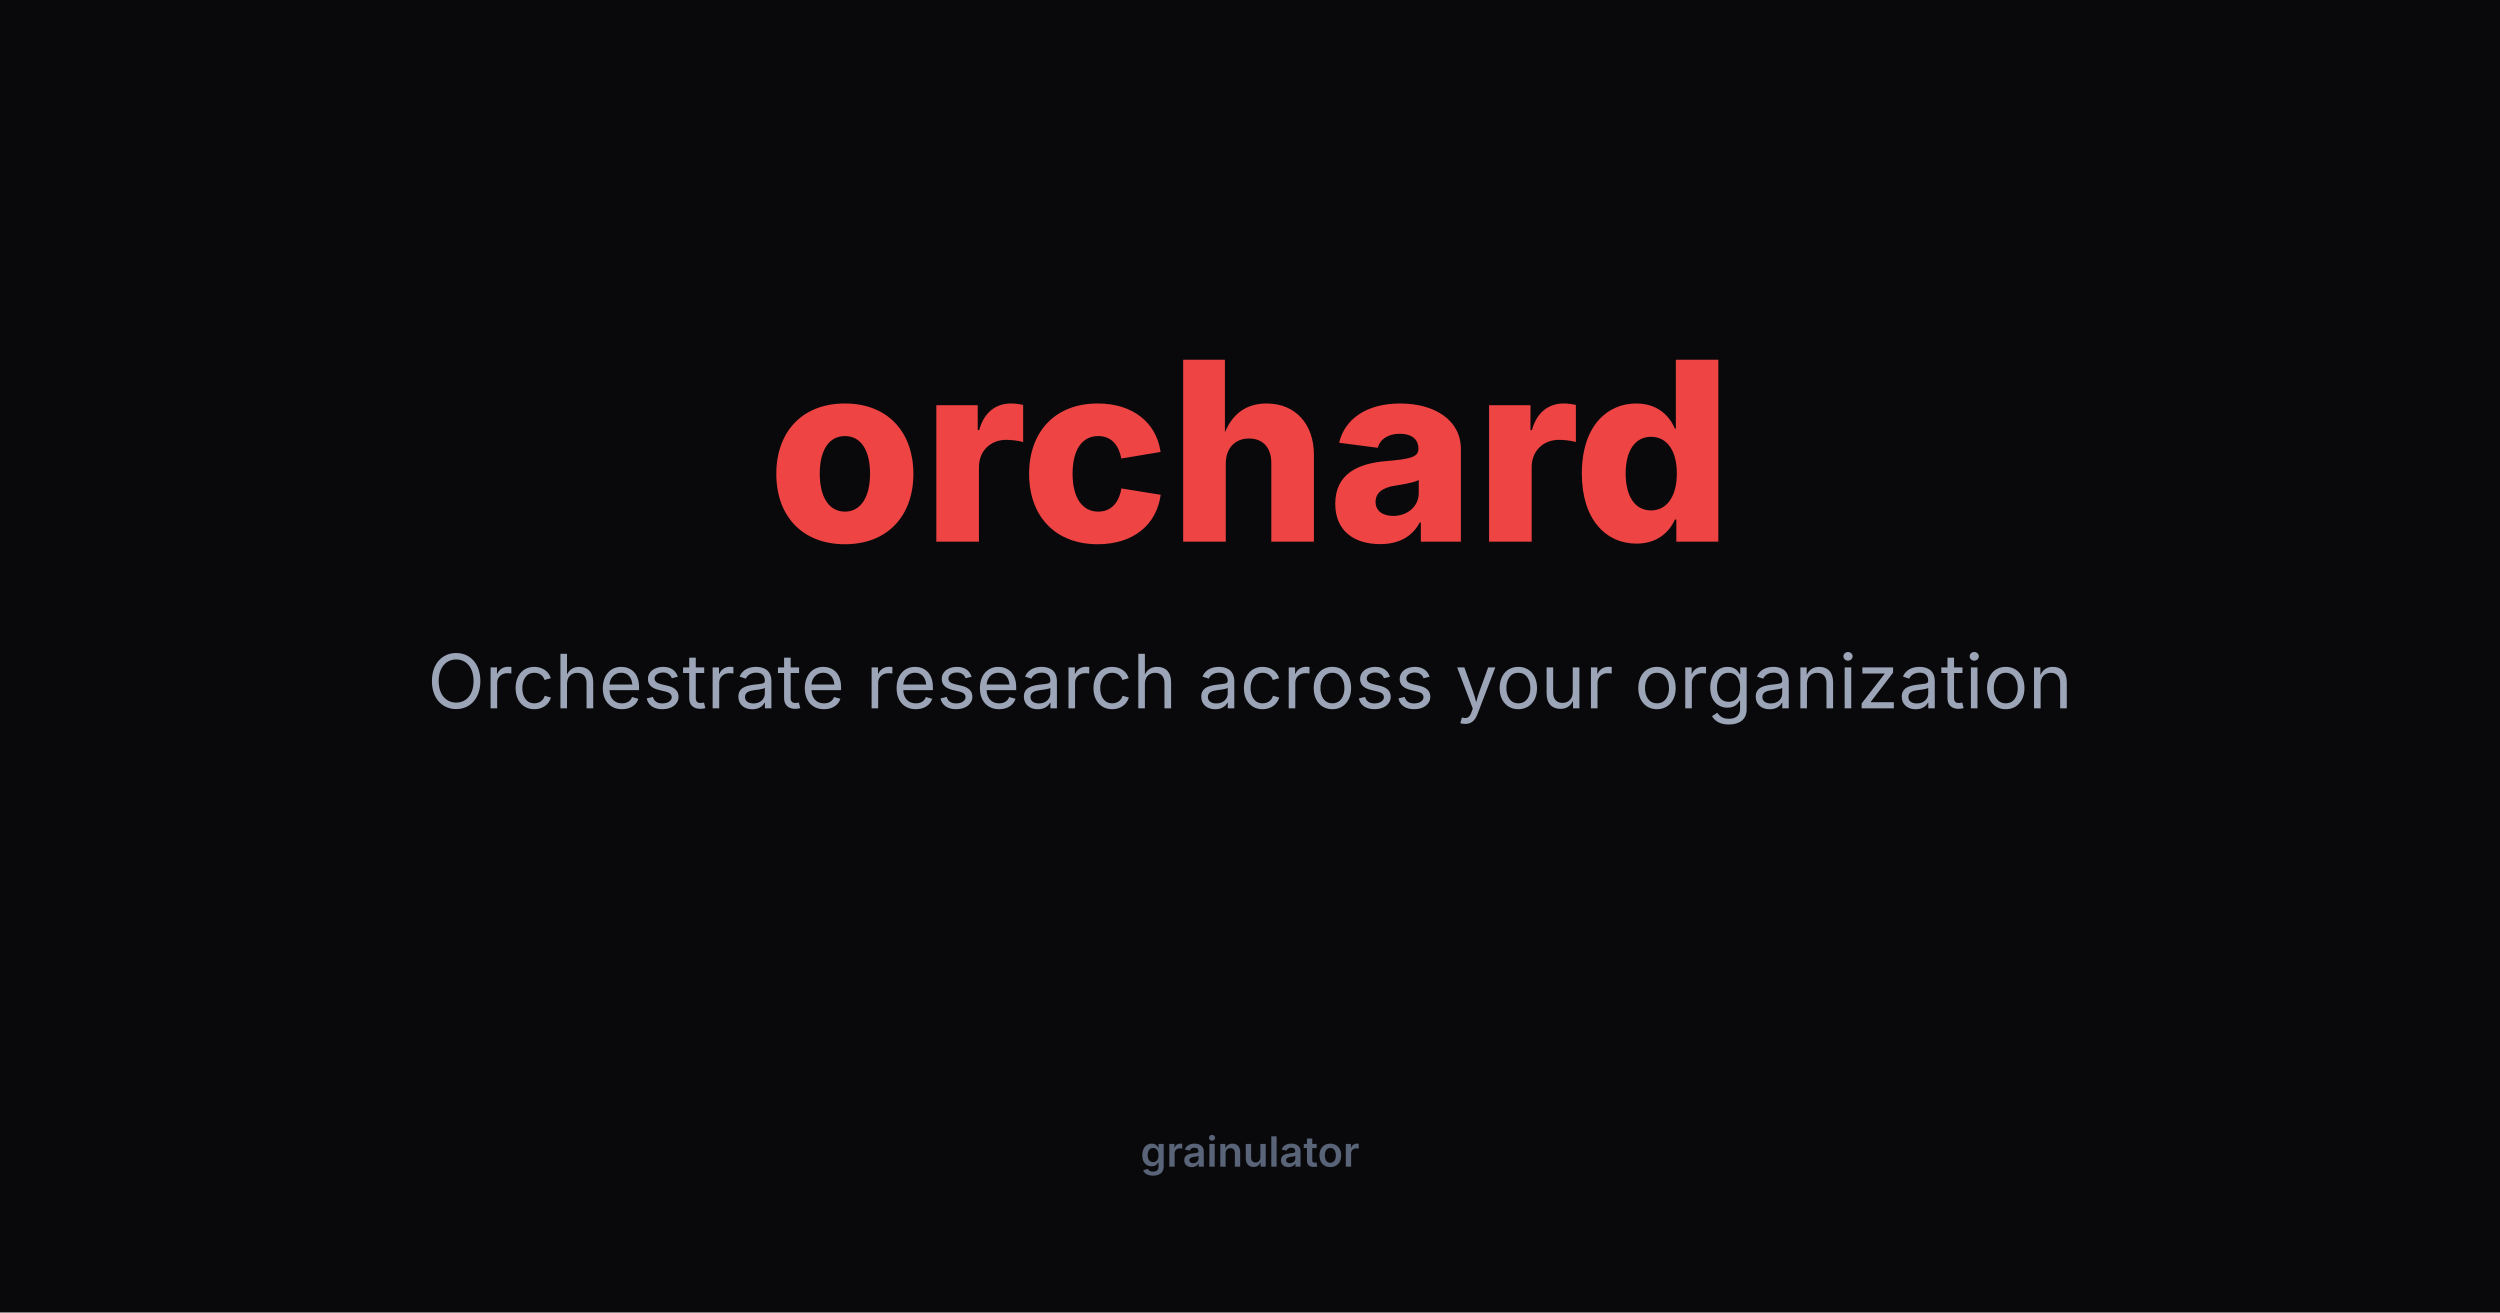
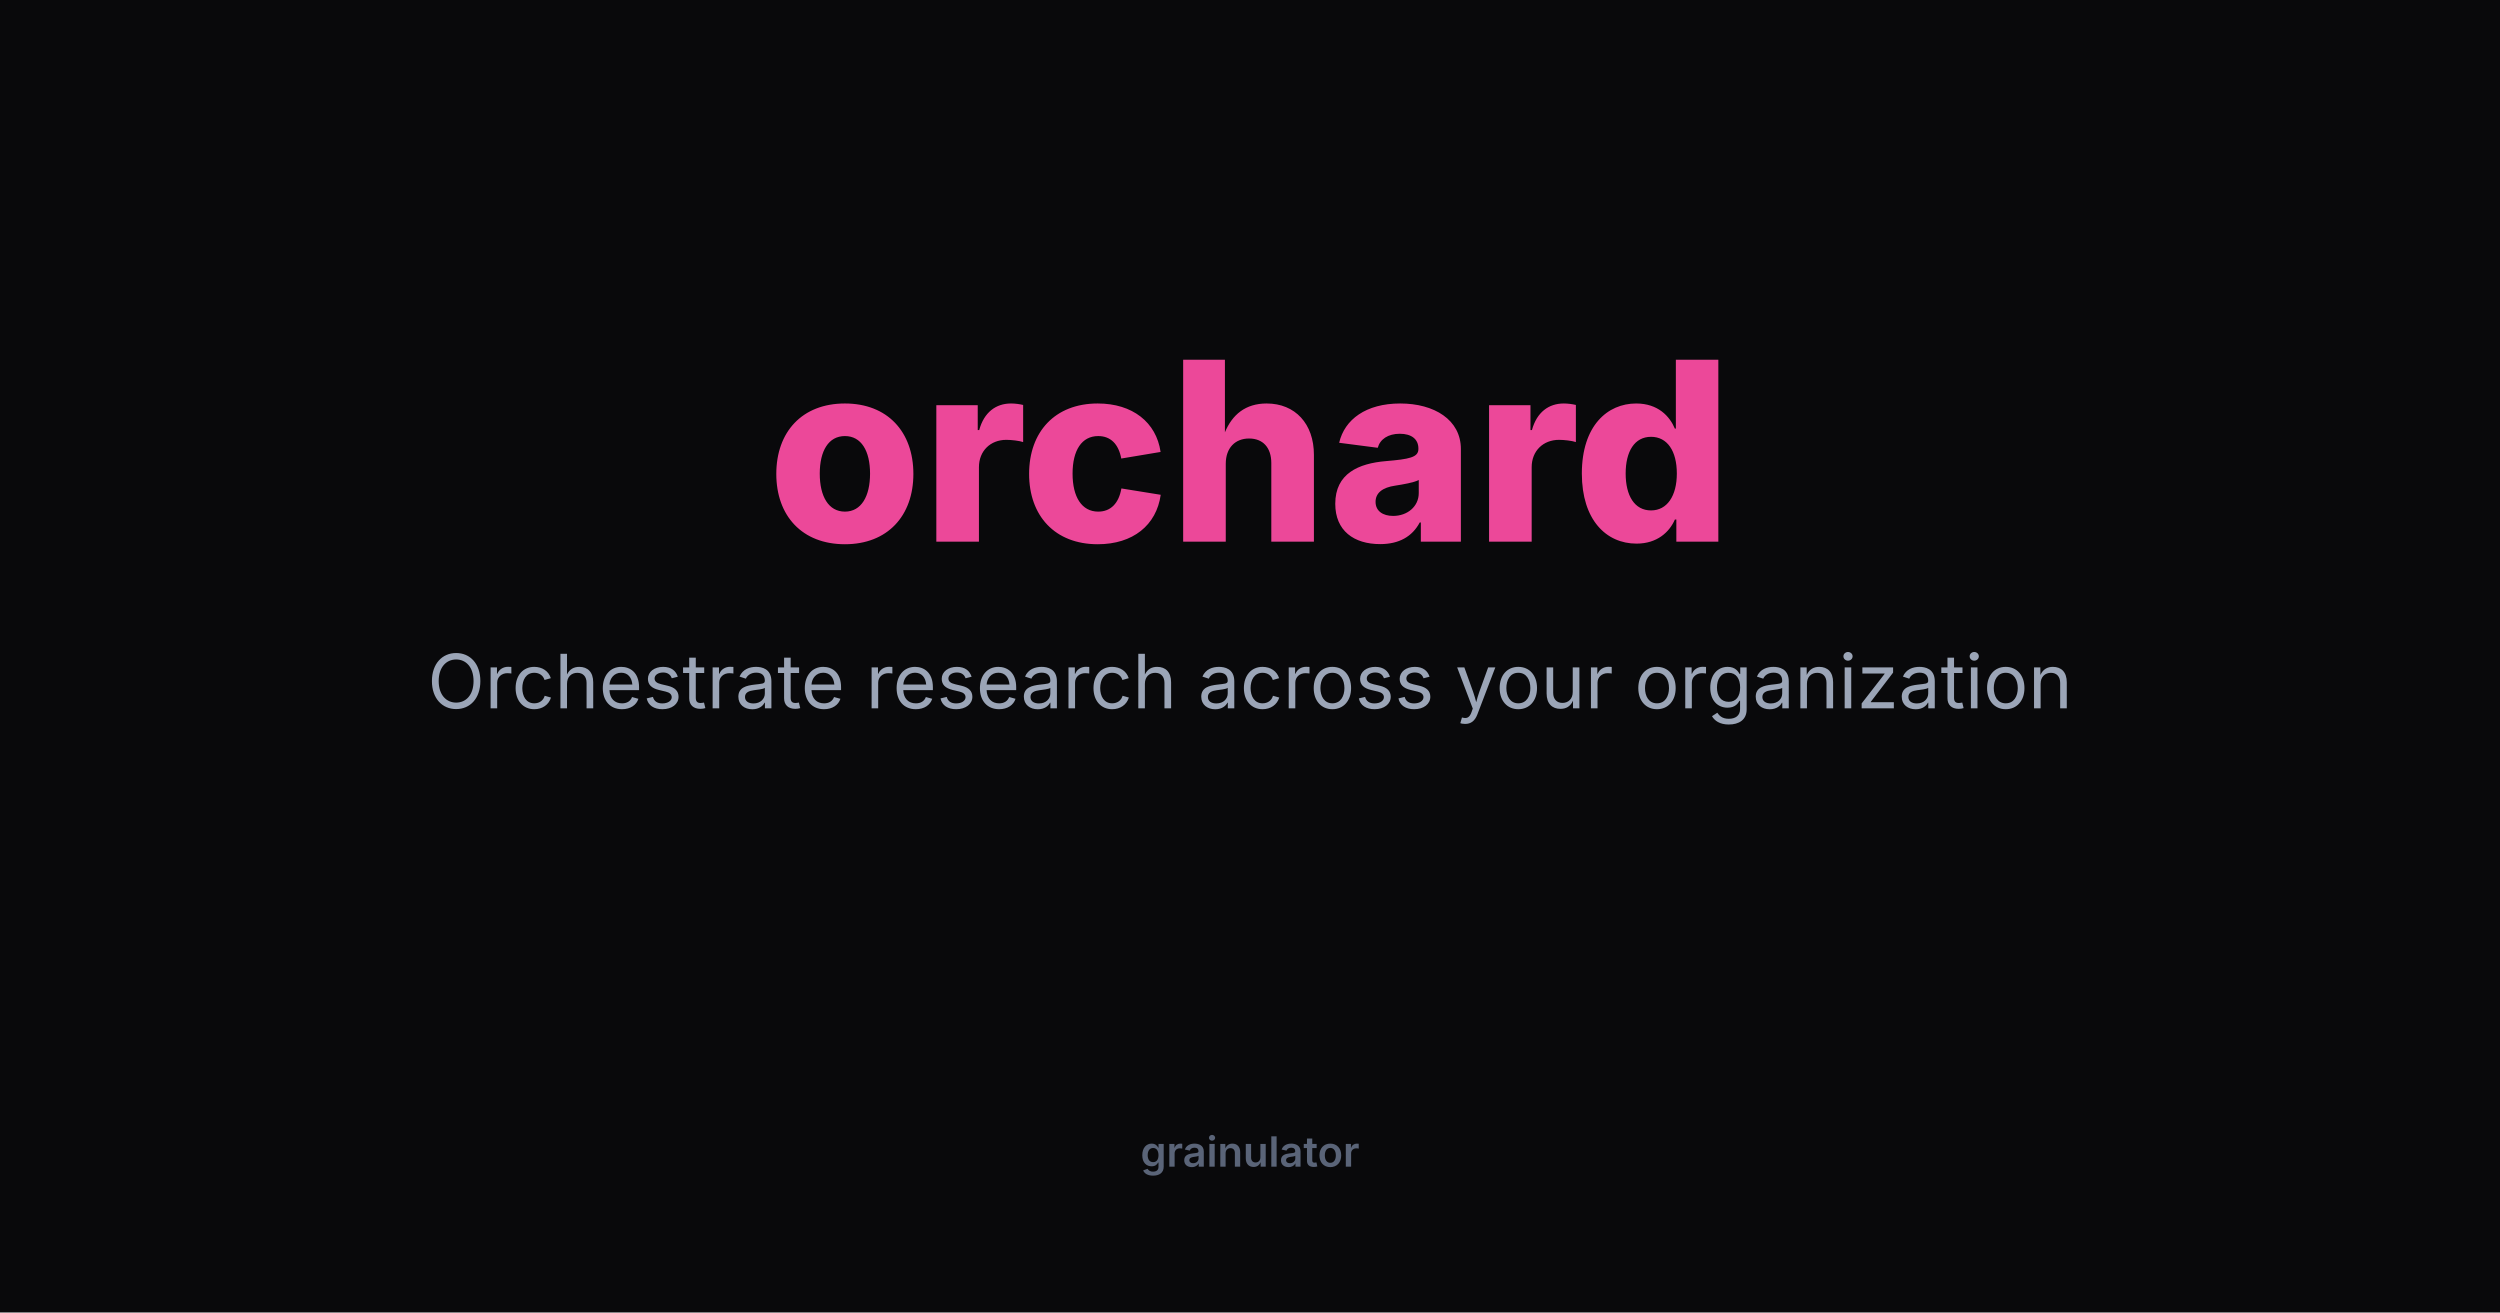
<svg xmlns="http://www.w3.org/2000/svg" width="1200" height="630">
  <rect width="1200" height="630" fill="#09090b" />
-   <text x="600" y="260" text-anchor="middle" font-family="-apple-system,BlinkMacSystemFont,'Segoe UI',system-ui,sans-serif" font-weight="800" font-size="120" fill="#ef4444">orchard</text>
+   <text x="600" y="260" text-anchor="middle" font-family="-apple-system,BlinkMacSystemFont,'Segoe UI',system-ui,sans-serif" font-weight="800" font-size="120" fill="#ec4899">orchard</text>
  <text x="600" y="340" text-anchor="middle" font-family="-apple-system,BlinkMacSystemFont,'Segoe UI',system-ui,sans-serif" font-weight="400" font-size="36" fill="#9ba5b7">Orchestrate research across your organization</text>
  <text x="600" y="560" text-anchor="middle" font-family="-apple-system,BlinkMacSystemFont,'Segoe UI',system-ui,sans-serif" font-weight="600" font-size="20" fill="#5a6478">grainulator</text>
</svg>
